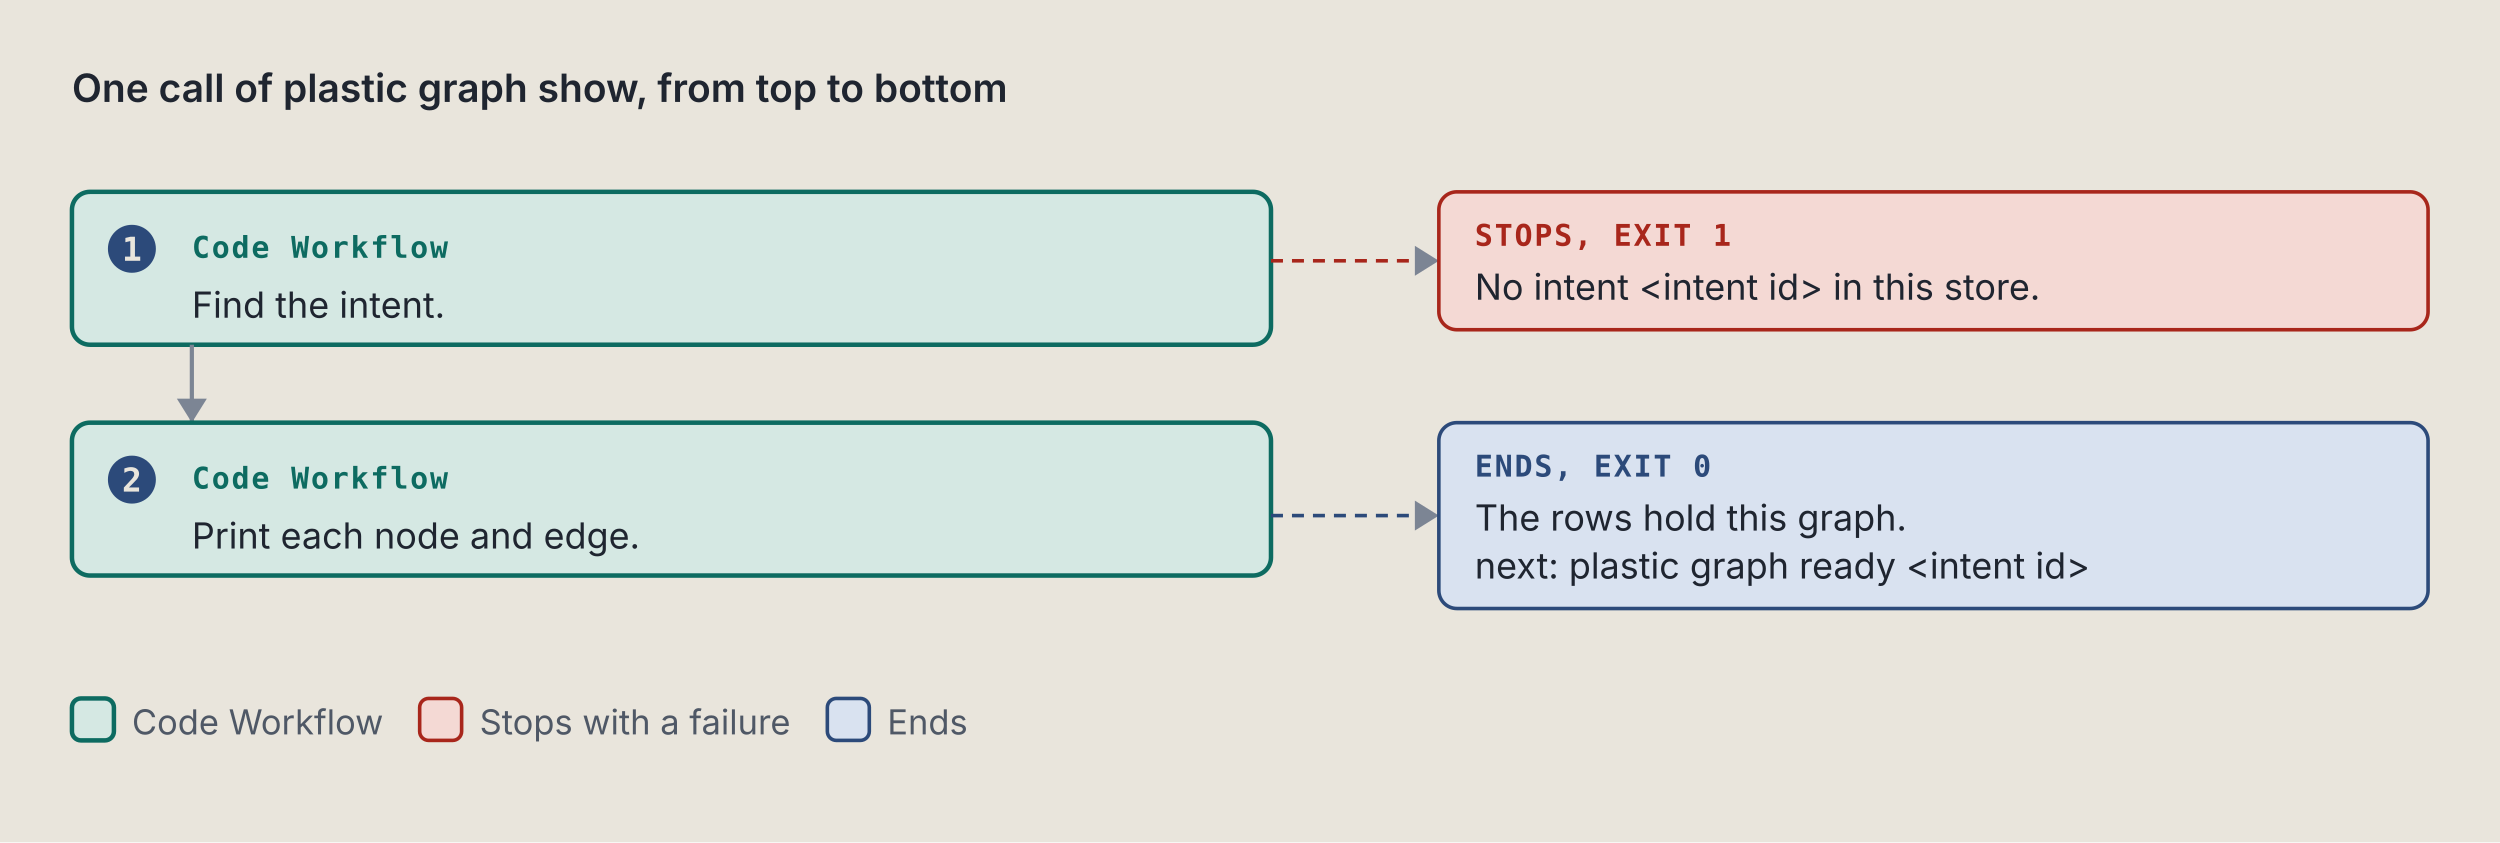
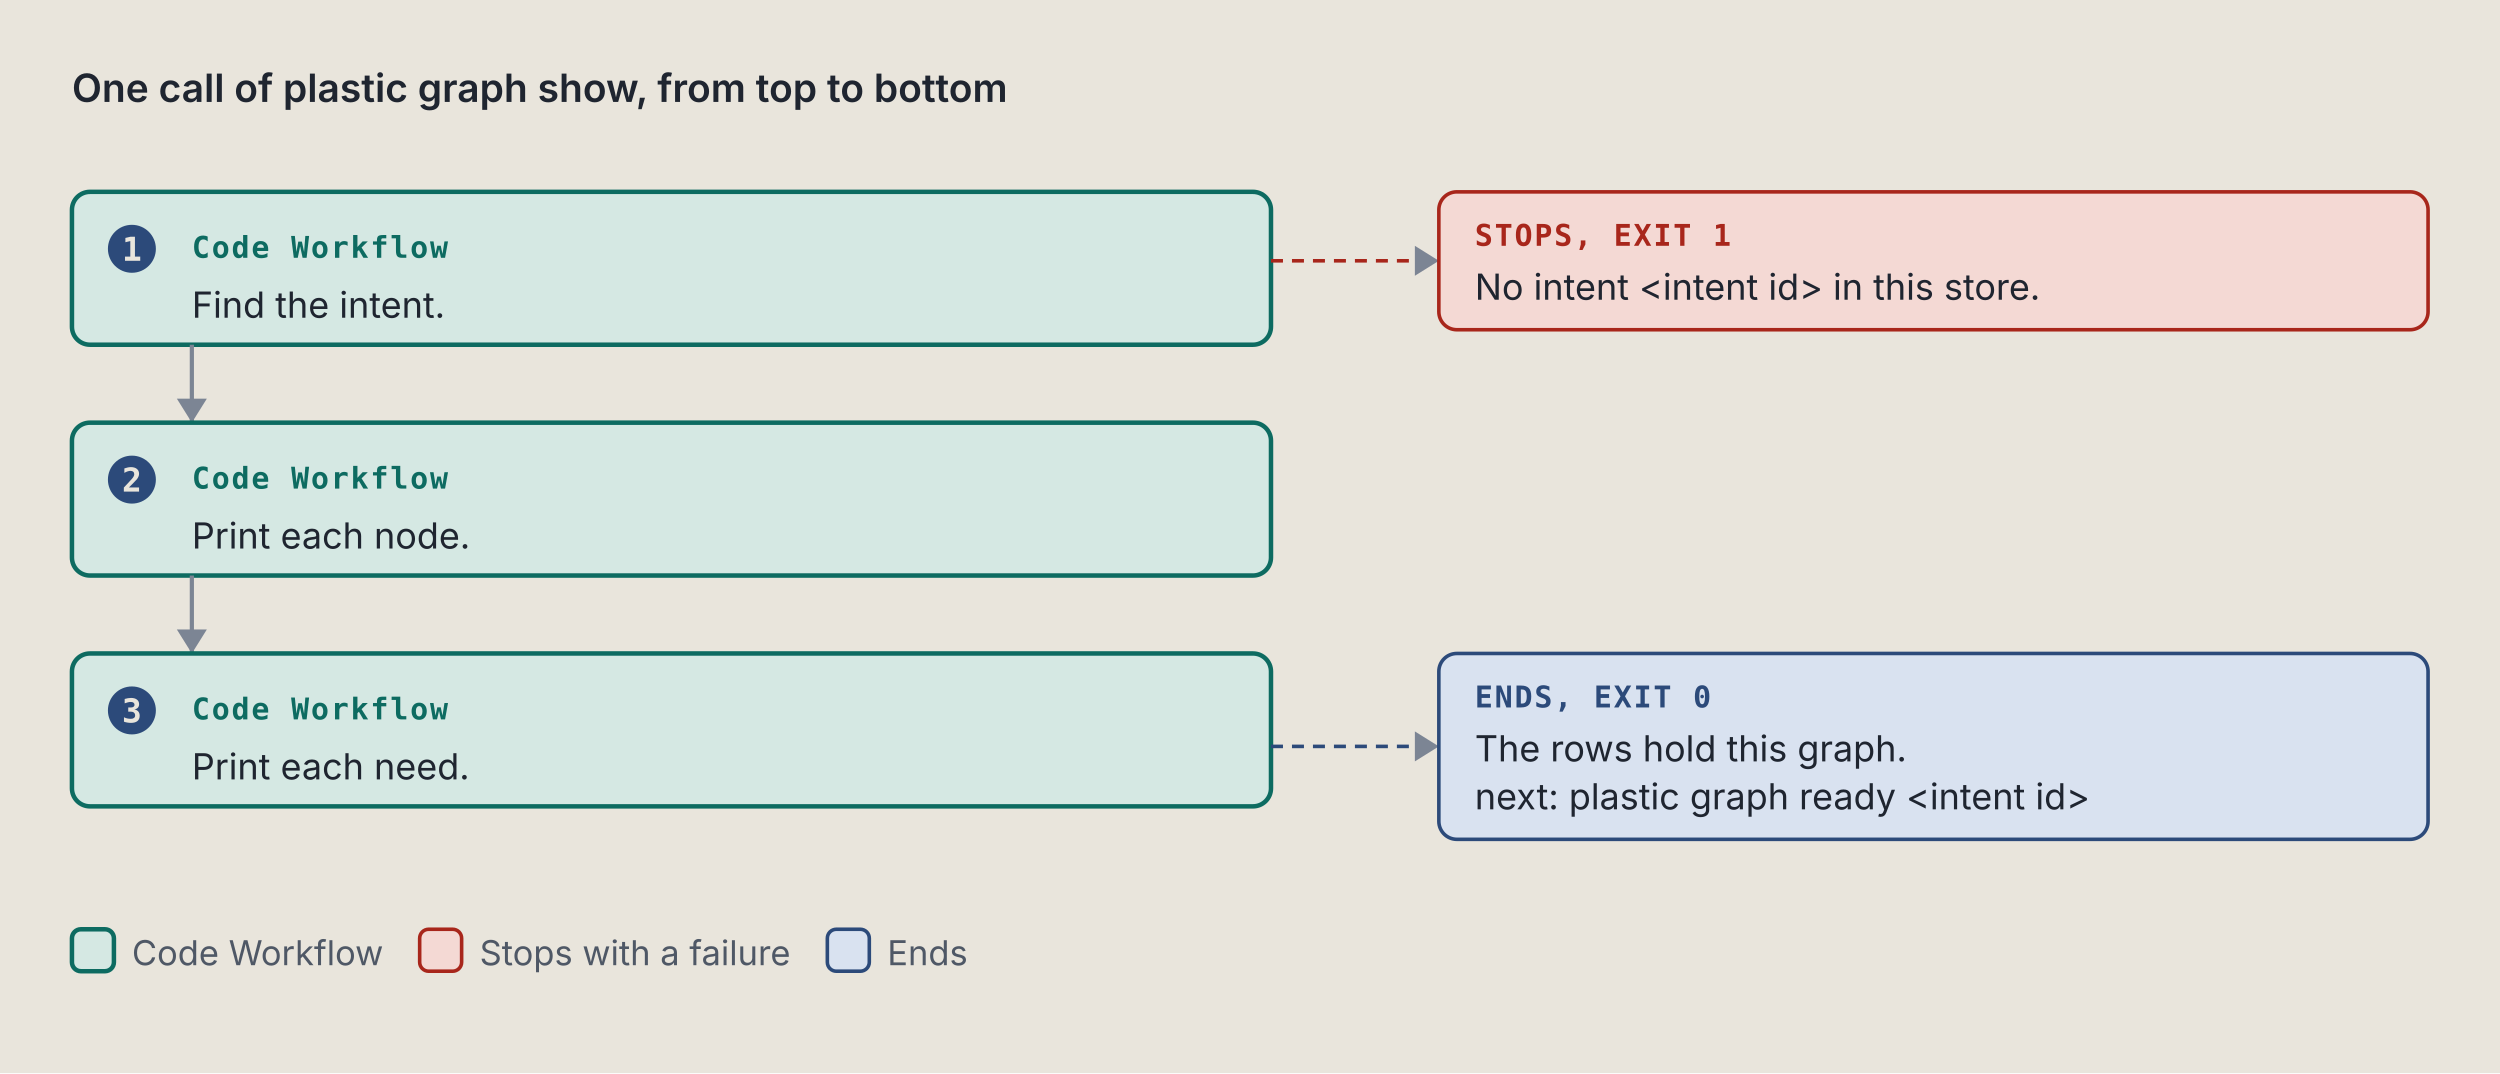
- <svg xmlns="http://www.w3.org/2000/svg" viewBox="0 0 834 281" width="834" height="281" role="img" xml:space="preserve">
+ <svg xmlns="http://www.w3.org/2000/svg" viewBox="0 0 834 358" width="834" height="358" role="img" xml:space="preserve">
  <style>.ground { fill: #e9e5dc; }
.card { fill: #f4f1ea; stroke: #7c8594; stroke-width: 1; }
.lane-code { fill: #d5e8e3; stroke: #0d6b61; stroke-width: 1.5; }
.lane-agent { fill: #f1e2c7; stroke: #9a5508; stroke-width: 1.5; }
.stop-refusal { fill: #e4dcf5; stroke: #5b35b0; stroke-width: 1.2; }
.stop-failure { fill: #f4d9d4; stroke: #a8261b; stroke-width: 1.2; }
.end { fill: #d9e2f0; stroke: #2c4a7a; stroke-width: 1.2; }
.stop-end { fill: #d9e2f0; stroke: #2c4a7a; stroke-width: 1.2; }
.stop-handoff { fill: #f1e2c7; stroke: #9a5508; stroke-width: 1.2; stroke-dasharray: 5 3; }
.wire-handoff { fill: none; stroke: #9a5508; stroke-width: 1.2; stroke-dasharray: 4 3; }
.wire-end { fill: none; stroke: #2c4a7a; stroke-width: 1.2; stroke-dasharray: 4 3; }
.tag-handoff { fill: #9a5508; }
.k { fill: #4f5866; font: 11.5px "IBM Plex Sans", system-ui, -apple-system, "Segoe UI", sans-serif; }
.way { fill: #1f2530; font: italic 12.5px "IBM Plex Sans", system-ui, -apple-system, "Segoe UI", sans-serif; }
.wire { fill: none; stroke: #7c8594; stroke-width: 1.4; }
.wire-read { fill: none; stroke: #7c8594; stroke-width: 1.4; stroke-dasharray: 5 3; }
.wire-refusal { fill: none; stroke: #5b35b0; stroke-width: 1.2; stroke-dasharray: 4 3; }
.wire-failure { fill: none; stroke: #a8261b; stroke-width: 1.2; stroke-dasharray: 4 3; }
.head { fill: #7c8594; }
.t { fill: #1f2530; font: 12px "IBM Plex Sans", system-ui, -apple-system, "Segoe UI", sans-serif; }
.tb { fill: #1f2530; font: 600 13px "IBM Plex Sans", system-ui, -apple-system, "Segoe UI", sans-serif; }
.tm { fill: #1f2530; font: 11.5px "IBM Plex Mono", ui-monospace, Menlo, Consolas, monospace; }
.tag { font: 600 10px "IBM Plex Mono", ui-monospace, Menlo, Consolas, monospace; letter-spacing: .06em; }
.tag-code { fill: #0d6b61; } .tag-agent { fill: #9a5508; } .tag-refusal { fill: #5b35b0; }
.tag-failure { fill: #a8261b; } .tag-end { fill: #2c4a7a; } .tag-muted { fill: #4f5866; }
.tm.tag-muted { font-size: 10.5px; }
.db { fill: #d9e2f0; stroke: #2c4a7a; stroke-width: 1.2; }
.codebox { fill: #f4f1ea; stroke: #7c8594; stroke-width: 1; }
.cx { fill: #1f2530; font: 12px "IBM Plex Mono", ui-monospace, Menlo, Consolas, monospace; white-space: pre; }
.cx-n { fill: #4f5866; font: 11px "IBM Plex Mono", ui-monospace, Menlo, Consolas, monospace; }
.cx-k { fill: #5b35b0; } .cx-s { fill: #9a5508; } .cx-y { fill: #0d6b61; }
.cx-w { fill: #2c4a7a; font-weight: 600; } .cx-t { fill: #a8261b; } .cx-c { fill: #4f5866; font-style: italic; }
.badge { fill: #2c4a7a; } .badge-t { fill: #e9e5dc; font: 600 11px "IBM Plex Mono", ui-monospace, Menlo, Consolas, monospace; }
.bracket { fill: none; stroke: #2c4a7a; stroke-width: 1.4; }
.term { fill: #16191e; stroke: #7c8594; stroke-width: 1; }
.term-t { fill: #e6e2d8; font: 12px "IBM Plex Mono", ui-monospace, Menlo, Consolas, monospace; }
.term-p { fill: #8fd18f; font: 12px "IBM Plex Mono", ui-monospace, Menlo, Consolas, monospace; }
.term-m { fill: #a3abb6; font: 12px "IBM Plex Mono", ui-monospace, Menlo, Consolas, monospace; }
.big { font: 700 36px "IBM Plex Mono", ui-monospace, Menlo, Consolas, monospace; }

@media (prefers-color-scheme: dark) {
.ground { fill: #171a1f; }
.card { fill: #20242b; stroke: #8a93a2; stroke-width: 1; }
.lane-code { fill: #173a36; stroke: #5cc4b4; stroke-width: 1.5; }
.lane-agent { fill: #3d2e17; stroke: #e5a95a; stroke-width: 1.5; }
.stop-refusal { fill: #2d2445; stroke: #b59cf2; stroke-width: 1.2; }
.stop-failure { fill: #45211e; stroke: #f2958a; stroke-width: 1.2; }
.end { fill: #1f2c42; stroke: #97b6e8; stroke-width: 1.2; }
.stop-end { fill: #1f2c42; stroke: #97b6e8; stroke-width: 1.2; }
.stop-handoff { fill: #3d2e17; stroke: #e5a95a; stroke-width: 1.2; stroke-dasharray: 5 3; }
.wire-handoff { fill: none; stroke: #e5a95a; stroke-width: 1.2; stroke-dasharray: 4 3; }
.wire-end { fill: none; stroke: #97b6e8; stroke-width: 1.2; stroke-dasharray: 4 3; }
.tag-handoff { fill: #e5a95a; }
.k { fill: #b3b9c3; font: 11.5px "IBM Plex Sans", system-ui, -apple-system, "Segoe UI", sans-serif; }
.way { fill: #e8e4da; font: italic 12.5px "IBM Plex Sans", system-ui, -apple-system, "Segoe UI", sans-serif; }
.wire { fill: none; stroke: #8a93a2; stroke-width: 1.4; }
.wire-read { fill: none; stroke: #8a93a2; stroke-width: 1.4; stroke-dasharray: 5 3; }
.wire-refusal { fill: none; stroke: #b59cf2; stroke-width: 1.2; stroke-dasharray: 4 3; }
.wire-failure { fill: none; stroke: #f2958a; stroke-width: 1.2; stroke-dasharray: 4 3; }
.head { fill: #8a93a2; }
.t { fill: #e8e4da; font: 12px "IBM Plex Sans", system-ui, -apple-system, "Segoe UI", sans-serif; }
.tb { fill: #e8e4da; font: 600 13px "IBM Plex Sans", system-ui, -apple-system, "Segoe UI", sans-serif; }
.tm { fill: #e8e4da; font: 11.5px "IBM Plex Mono", ui-monospace, Menlo, Consolas, monospace; }
.tag { font: 600 10px "IBM Plex Mono", ui-monospace, Menlo, Consolas, monospace; letter-spacing: .06em; }
.tag-code { fill: #5cc4b4; } .tag-agent { fill: #e5a95a; } .tag-refusal { fill: #b59cf2; }
.tag-failure { fill: #f2958a; } .tag-end { fill: #97b6e8; } .tag-muted { fill: #b3b9c3; }
.tm.tag-muted { font-size: 10.5px; }
.db { fill: #1f2c42; stroke: #97b6e8; stroke-width: 1.2; }
.codebox { fill: #20242b; stroke: #8a93a2; stroke-width: 1; }
.cx { fill: #e8e4da; font: 12px "IBM Plex Mono", ui-monospace, Menlo, Consolas, monospace; white-space: pre; }
.cx-n { fill: #b3b9c3; font: 11px "IBM Plex Mono", ui-monospace, Menlo, Consolas, monospace; }
.cx-k { fill: #b59cf2; } .cx-s { fill: #e5a95a; } .cx-y { fill: #5cc4b4; }
.cx-w { fill: #97b6e8; font-weight: 600; } .cx-t { fill: #f2958a; } .cx-c { fill: #b3b9c3; font-style: italic; }
.badge { fill: #97b6e8; } .badge-t { fill: #171a1f; font: 600 11px "IBM Plex Mono", ui-monospace, Menlo, Consolas, monospace; }
.bracket { fill: none; stroke: #97b6e8; stroke-width: 1.4; }
.term { fill: #16191e; stroke: #8a93a2; stroke-width: 1; }
.term-t { fill: #e6e2d8; font: 12px "IBM Plex Mono", ui-monospace, Menlo, Consolas, monospace; }
.term-p { fill: #8fd18f; font: 12px "IBM Plex Mono", ui-monospace, Menlo, Consolas, monospace; }
.term-m { fill: #a3abb6; font: 12px "IBM Plex Mono", ui-monospace, Menlo, Consolas, monospace; }
.big { font: 700 36px "IBM Plex Mono", ui-monospace, Menlo, Consolas, monospace; }
}</style>
  <rect width="100%" height="100%" class="ground" />
  <text x="24" y="34" class="tb" text-anchor="start">One call of plastic graph show, from top to bottom</text>
  <rect x="24" y="64" width="400" height="51" rx="6" class="lane-code" />
  <circle cx="44" cy="83" r="8" class="badge" />
  <text x="44" y="87" class="badge-t" text-anchor="middle">1</text>
  <text x="64" y="86" class="tag tag-code" text-anchor="start">Code Workflow</text>
  <text x="64" y="106" class="t" text-anchor="start">Find the intent.</text>
  <path d="M 424 87 L 480 87" class="wire-failure" />
  <path d="M 472 82 L 480 87 L 472 92 Z" class="head" />
  <rect x="480" y="64" width="330" height="46" rx="6" class="stop-failure" />
  <text x="492" y="82" class="tag tag-failure" text-anchor="start">STOPS, EXIT 1</text>
  <text x="492" y="100" class="t" text-anchor="start">No intent &lt;intent id&gt; in this store.</text>
  <path d="M 64 115 L 64 141" class="wire" />
  <path d="M 59 133 L 64 141 L 69 133 Z" class="head" />
  <rect x="24" y="141" width="400" height="51" rx="6" class="lane-code" />
  <circle cx="44" cy="160" r="8" class="badge" />
  <text x="44" y="164" class="badge-t" text-anchor="middle">2</text>
  <text x="64" y="163" class="tag tag-code" text-anchor="start">Code Workflow</text>
-   <text x="64" y="183" class="t" text-anchor="start">Print each node and edge.</text>
-   <path d="M 424 172 L 480 172" class="wire-end" />
-   <path d="M 472 167 L 480 172 L 472 177 Z" class="head" />
-   <rect x="480" y="141" width="330" height="62" rx="6" class="stop-end" />
-   <text x="492" y="159" class="tag tag-end" text-anchor="start">ENDS, EXIT 0</text>
-   <text x="492" y="177" class="t" text-anchor="start">The rows hold this graph.</text>
-   <text x="492" y="193" class="t" text-anchor="start">next: plastic graph ready &lt;intent id&gt;</text>
-   <rect x="24" y="233" width="14" height="14" rx="3" class="lane-code" />
-   <text x="44" y="245" class="k" text-anchor="start">Code Workflow</text>
-   <rect x="140" y="233" width="14" height="14" rx="3" class="stop-failure" />
-   <text x="160" y="245" class="k" text-anchor="start">Stops with a failure</text>
-   <rect x="276" y="233" width="14" height="14" rx="3" class="stop-end" />
-   <text x="296" y="245" class="k" text-anchor="start">Ends</text>
+   <text x="64" y="183" class="t" text-anchor="start">Print each node.</text>
+   <path d="M 64 192 L 64 218" class="wire" />
+   <path d="M 59 210 L 64 218 L 69 210 Z" class="head" />
+   <rect x="24" y="218" width="400" height="51" rx="6" class="lane-code" />
+   <circle cx="44" cy="237" r="8" class="badge" />
+   <text x="44" y="241" class="badge-t" text-anchor="middle">3</text>
+   <text x="64" y="240" class="tag tag-code" text-anchor="start">Code Workflow</text>
+   <text x="64" y="260" class="t" text-anchor="start">Print each need.</text>
+   <path d="M 424 249 L 480 249" class="wire-end" />
+   <path d="M 472 244 L 480 249 L 472 254 Z" class="head" />
+   <rect x="480" y="218" width="330" height="62" rx="6" class="stop-end" />
+   <text x="492" y="236" class="tag tag-end" text-anchor="start">ENDS, EXIT 0</text>
+   <text x="492" y="254" class="t" text-anchor="start">The rows hold this graph.</text>
+   <text x="492" y="270" class="t" text-anchor="start">next: plastic graph ready &lt;intent id&gt;</text>
+   <rect x="24" y="310" width="14" height="14" rx="3" class="lane-code" />
+   <text x="44" y="322" class="k" text-anchor="start">Code Workflow</text>
+   <rect x="140" y="310" width="14" height="14" rx="3" class="stop-failure" />
+   <text x="160" y="322" class="k" text-anchor="start">Stops with a failure</text>
+   <rect x="276" y="310" width="14" height="14" rx="3" class="stop-end" />
+   <text x="296" y="322" class="k" text-anchor="start">Ends</text>
</svg>
